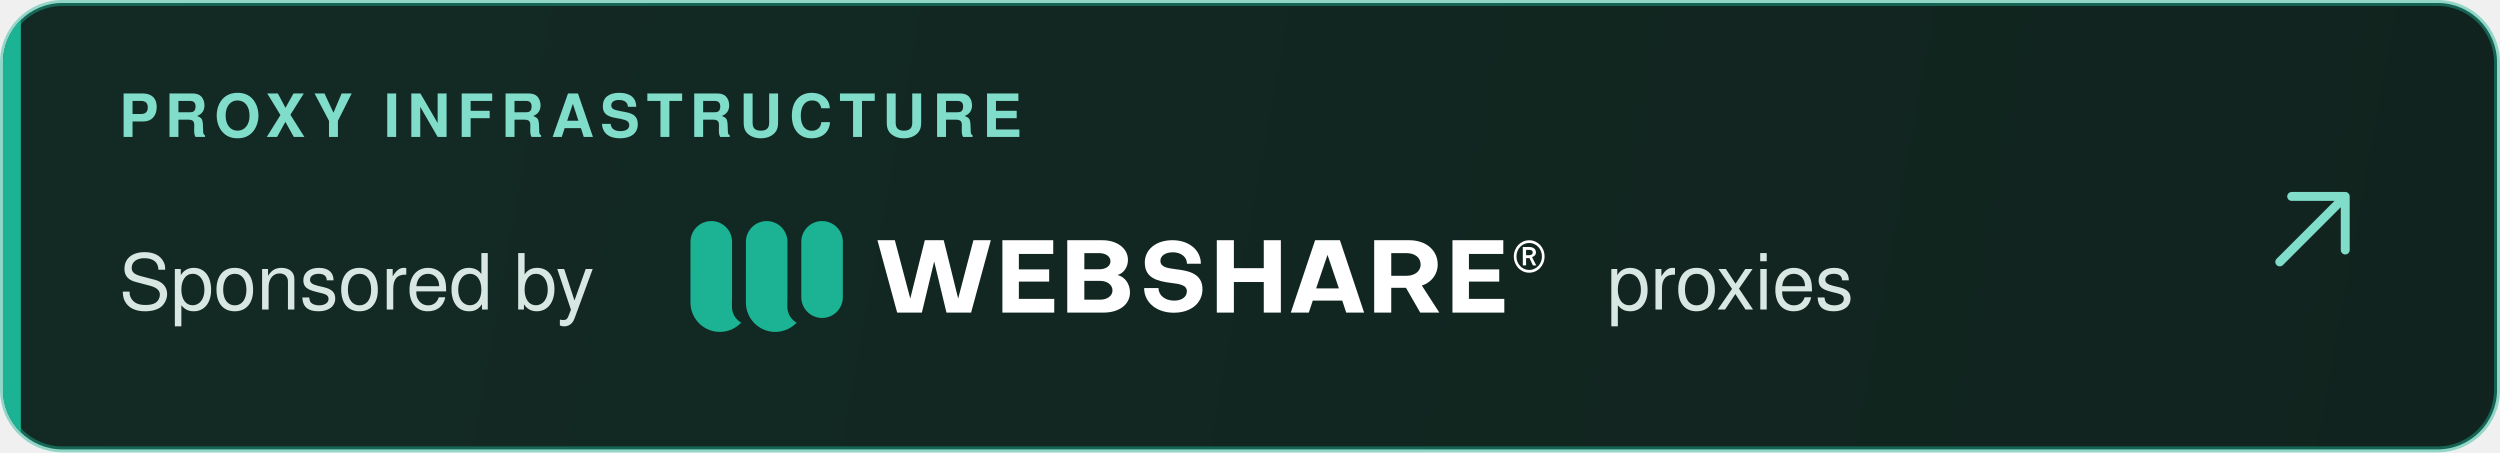
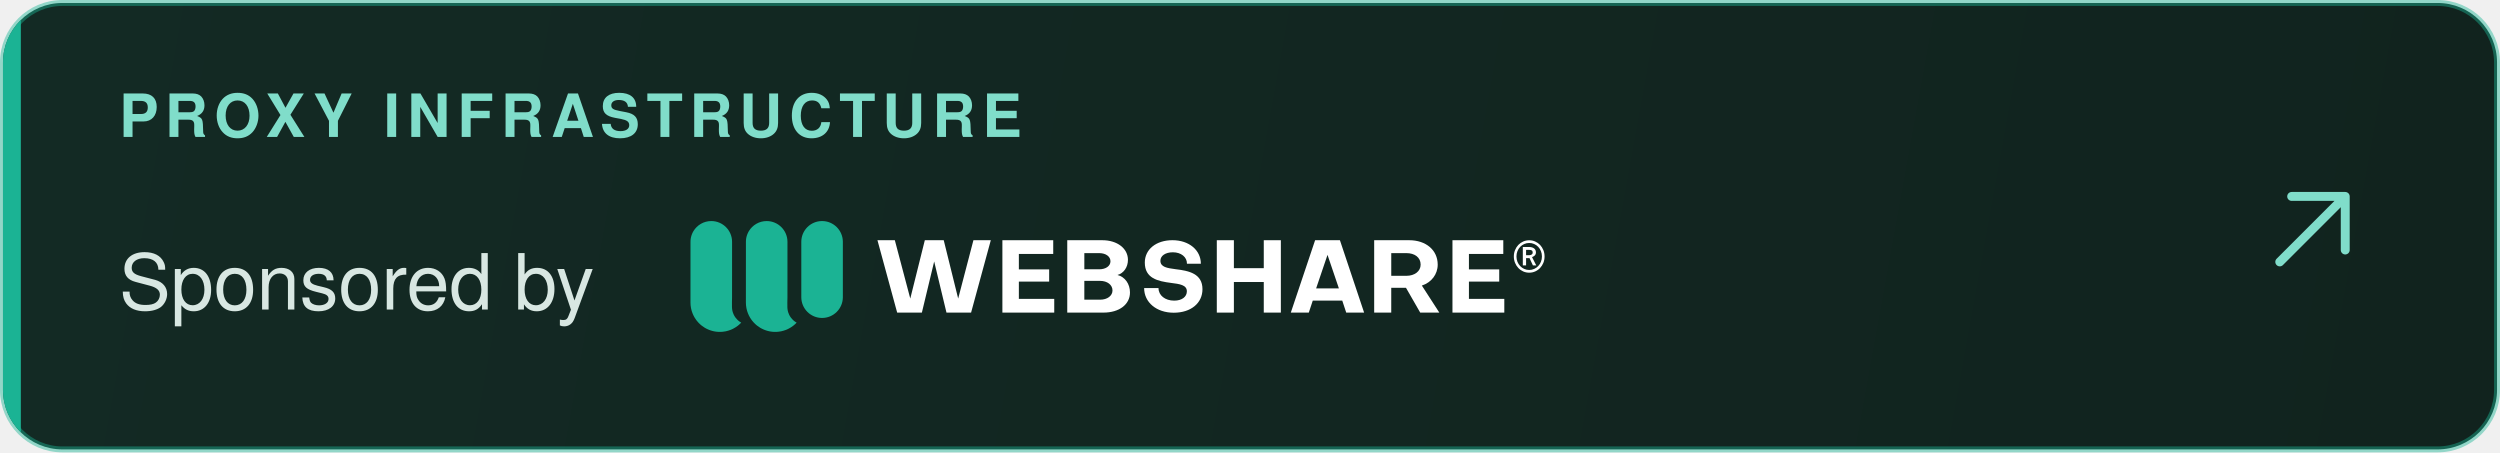
<svg xmlns="http://www.w3.org/2000/svg" width="420" height="76" viewBox="0 0 420 76" fill="none" role="img" aria-labelledby="title desc">
  <defs>
    <linearGradient id="background" x1="0" y1="0" x2="420" y2="76" gradientUnits="userSpaceOnUse">
      <stop stop-color="#132a24" />
      <stop offset="1" stop-color="#11231e" />
    </linearGradient>
    <clipPath id="rounded">
      <rect x="0.5" y="0.5" width="419" height="75" rx="10" />
    </clipPath>
  </defs>
  <rect x="0.5" y="0.5" width="419" height="75" rx="10" fill="url(#background)" stroke="#1bb394" stroke-opacity="0.44" />
  <path d="M2 1V75" stroke="#1bb394" stroke-width="3" clip-path="url(#rounded)" />
  <g font-family="-apple-system, BlinkMacSystemFont, 'Segoe UI', Helvetica, Arial, sans-serif">
    <text x="20" y="23" fill="#80ddca" font-size="10" font-weight="700" letter-spacing="1.2">PROXY INFRASTRUCTURE</text>
    <text x="20" y="52" fill="#d8e7e2" font-size="13" font-weight="500">Sponsored by</text>
-     <text x="270" y="52" fill="#d8e7e2" font-size="13" font-weight="500">proxies</text>
  </g>
  <g transform="translate(116 35) scale(0.63)">
    <path d="M13.527 30.481C13.523 30.485 13.517 30.491 13.513 30.495C13.503 30.506 13.495 30.514 13.486 30.524C13.397 30.617 13.31 30.704 13.219 30.791C13.215 30.795 13.207 30.801 13.203 30.805C13.13 30.874 13.057 30.942 12.983 31.005C12.968 31.019 12.954 31.032 12.94 31.042C12.912 31.068 12.881 31.092 12.851 31.119C12.786 31.175 12.72 31.228 12.651 31.28C12.645 31.285 12.637 31.291 12.633 31.297C12.594 31.325 12.556 31.355 12.517 31.386C12.412 31.463 12.305 31.54 12.195 31.616C12.113 31.673 12.025 31.728 11.938 31.78C11.758 31.894 11.574 31.999 11.384 32.094C11.327 32.124 11.273 32.153 11.214 32.179C11.157 32.207 11.101 32.231 11.042 32.258C11.032 32.262 11.024 32.268 11.014 32.272C10.965 32.292 10.917 32.316 10.868 32.335C10.809 32.361 10.751 32.383 10.692 32.407C10.295 32.563 9.887 32.689 9.462 32.778C9.405 32.79 9.348 32.8 9.294 32.81C9.075 32.853 8.857 32.885 8.634 32.907C8.571 32.913 8.509 32.919 8.446 32.923C8.434 32.925 8.42 32.926 8.408 32.926C8.296 32.936 8.185 32.942 8.072 32.944C7.991 32.946 7.908 32.948 7.823 32.948C7.709 32.948 7.596 32.946 7.485 32.942C7.396 32.938 7.309 32.932 7.222 32.926C7.123 32.919 7.021 32.909 6.924 32.897C6.839 32.887 6.752 32.877 6.667 32.863C6.526 32.843 6.386 32.818 6.246 32.79C6.155 32.772 6.066 32.749 5.977 32.727C5.941 32.721 5.902 32.711 5.868 32.701C5.775 32.679 5.684 32.652 5.595 32.624C5.5 32.596 5.407 32.565 5.314 32.535C5.299 32.531 5.287 32.525 5.275 32.521C5.176 32.486 5.079 32.452 4.982 32.414C4.966 32.407 4.949 32.399 4.933 32.393C4.838 32.357 4.745 32.316 4.652 32.276C4.551 32.231 4.45 32.185 4.35 32.134C4.245 32.084 4.144 32.029 4.041 31.974C3.948 31.924 3.857 31.869 3.77 31.817C3.501 31.655 3.242 31.473 2.993 31.278C2.964 31.258 2.938 31.234 2.908 31.212C2.861 31.175 2.817 31.137 2.774 31.1C2.73 31.062 2.683 31.023 2.643 30.985C2.582 30.934 2.525 30.88 2.467 30.825C2.181 30.556 1.914 30.267 1.673 29.957C1.625 29.896 1.576 29.834 1.53 29.769C1.39 29.581 1.261 29.384 1.137 29.184C0.68 28.429 0.346 27.594 0.162 26.703C0.15 26.641 0.136 26.576 0.125 26.513C0.042 26.064 0 25.601 0 25.127L0.006 9.034V8.933C0.006 8.79 0.01 8.648 0.022 8.506C0.026 8.439 0.034 8.375 0.04 8.306C0.04 8.288 0.042 8.271 0.045 8.255C0.051 8.199 0.059 8.146 0.067 8.091C0.081 7.994 0.099 7.899 0.117 7.806C0.138 7.713 0.16 7.62 0.184 7.527C0.206 7.434 0.235 7.343 0.263 7.254C0.291 7.165 0.322 7.08 0.354 6.997C0.358 6.981 0.364 6.966 0.37 6.952C0.391 6.894 0.415 6.837 0.439 6.778C0.467 6.713 0.496 6.651 0.524 6.588C0.544 6.539 0.569 6.493 0.593 6.446C0.619 6.39 0.645 6.337 0.676 6.284C0.714 6.212 0.757 6.141 0.799 6.068C1.775 4.463 3.537 3.391 5.548 3.391C8.61 3.391 11.093 5.874 11.093 8.933L11.089 18.011V18.021L11.087 23.788C11.087 24.587 11.024 25.421 11.066 26.218C11.064 26.234 11.064 26.252 11.064 26.268C11.064 26.357 11.066 26.446 11.075 26.533C11.079 26.614 11.085 26.695 11.093 26.776C11.109 26.938 11.133 27.096 11.165 27.254C11.178 27.31 11.188 27.365 11.204 27.422C11.23 27.529 11.257 27.632 11.293 27.737C11.297 27.758 11.305 27.78 11.313 27.802C11.374 27.982 11.445 28.16 11.526 28.33C11.546 28.377 11.57 28.423 11.592 28.468C11.598 28.484 11.607 28.498 11.619 28.514C11.645 28.565 11.669 28.613 11.7 28.662C11.716 28.695 11.734 28.727 11.756 28.759C11.787 28.808 11.817 28.856 11.847 28.903C11.854 28.913 11.862 28.923 11.868 28.935C11.9 28.984 11.93 29.028 11.965 29.075C11.987 29.109 12.011 29.142 12.038 29.174C12.173 29.352 12.319 29.52 12.477 29.678C12.511 29.712 12.546 29.747 12.584 29.779C12.616 29.811 12.649 29.842 12.681 29.87C12.695 29.886 12.711 29.901 12.728 29.913C12.764 29.945 12.8 29.975 12.839 30.008C12.883 30.044 12.93 30.081 12.976 30.115C13.033 30.16 13.09 30.2 13.149 30.24C13.268 30.327 13.395 30.406 13.527 30.481Z" fill="#1BB394" />
    <path d="M28.304 30.481C28.3 30.485 28.294 30.491 28.29 30.495C28.28 30.506 28.272 30.514 28.264 30.524C28.175 30.617 28.088 30.704 27.997 30.791C27.993 30.795 27.985 30.801 27.981 30.805C27.908 30.874 27.835 30.943 27.76 31.006C27.746 31.02 27.732 31.032 27.718 31.042C27.689 31.068 27.659 31.093 27.628 31.119C27.564 31.175 27.497 31.228 27.428 31.281C27.422 31.285 27.414 31.291 27.41 31.297C27.372 31.325 27.333 31.355 27.295 31.386C27.189 31.463 27.082 31.54 26.973 31.616C26.89 31.673 26.803 31.728 26.716 31.78C26.536 31.894 26.352 31.999 26.162 32.094C26.105 32.124 26.05 32.153 25.992 32.179C25.935 32.207 25.878 32.232 25.82 32.258C25.809 32.262 25.801 32.268 25.791 32.272C25.743 32.292 25.694 32.317 25.645 32.335C25.587 32.361 25.528 32.383 25.47 32.408C25.073 32.563 24.664 32.689 24.239 32.778C24.183 32.79 24.126 32.8 24.071 32.81C23.853 32.853 23.634 32.885 23.412 32.907C23.349 32.914 23.286 32.92 23.223 32.924C23.211 32.926 23.197 32.926 23.185 32.926C23.074 32.936 22.962 32.942 22.849 32.944C22.768 32.946 22.685 32.948 22.6 32.948C22.487 32.948 22.374 32.946 22.262 32.942C22.173 32.938 22.086 32.932 21.999 32.926C21.9 32.92 21.799 32.91 21.702 32.897C21.617 32.887 21.53 32.877 21.445 32.863C21.303 32.843 21.163 32.819 21.024 32.79C20.933 32.772 20.844 32.75 20.755 32.727C20.718 32.721 20.68 32.711 20.645 32.701C20.552 32.679 20.461 32.653 20.372 32.624C20.277 32.596 20.184 32.566 20.091 32.535C20.077 32.531 20.065 32.525 20.053 32.521C19.953 32.487 19.856 32.452 19.759 32.414C19.743 32.408 19.727 32.4 19.711 32.394C19.616 32.357 19.523 32.317 19.429 32.276C19.328 32.232 19.227 32.185 19.128 32.135C19.023 32.084 18.922 32.029 18.818 31.975C18.725 31.924 18.634 31.869 18.547 31.817C18.278 31.655 18.019 31.473 17.77 31.279C17.742 31.258 17.715 31.234 17.685 31.212C17.639 31.175 17.594 31.137 17.552 31.101C17.507 31.062 17.461 31.024 17.42 30.985C17.359 30.935 17.303 30.88 17.244 30.825C16.959 30.556 16.692 30.267 16.451 29.957C16.402 29.897 16.354 29.834 16.307 29.769C16.168 29.581 16.038 29.385 15.915 29.184C15.457 28.43 15.123 27.594 14.939 26.703C14.927 26.641 14.913 26.576 14.903 26.513C14.82 26.064 14.777 25.601 14.777 25.127L14.784 9.035V8.933C14.784 8.79 14.788 8.648 14.8 8.506C14.804 8.44 14.812 8.375 14.818 8.306C14.818 8.288 14.82 8.272 14.822 8.255C14.828 8.199 14.836 8.146 14.844 8.092C14.858 7.994 14.877 7.899 14.895 7.806C14.915 7.713 14.937 7.62 14.962 7.527C14.984 7.434 15.012 7.343 15.04 7.254C15.069 7.165 15.099 7.08 15.132 6.997C15.136 6.981 15.142 6.967 15.148 6.952C15.168 6.894 15.192 6.837 15.217 6.778C15.245 6.714 15.273 6.651 15.302 6.588C15.322 6.54 15.346 6.493 15.37 6.447C15.397 6.39 15.423 6.337 15.453 6.285C15.492 6.212 15.534 6.141 15.577 6.068C16.546 4.466 18.308 3.393 20.32 3.393C23.381 3.393 25.864 5.876 25.864 8.935L25.86 18.013V18.023L25.858 23.79C25.858 24.589 25.795 25.423 25.838 26.22C25.836 26.236 25.836 26.254 25.836 26.27C25.836 26.36 25.838 26.449 25.846 26.536C25.85 26.616 25.856 26.698 25.864 26.778C25.88 26.94 25.904 27.098 25.937 27.256C25.949 27.313 25.959 27.367 25.975 27.424C26.002 27.531 26.028 27.634 26.064 27.74C26.068 27.76 26.076 27.782 26.085 27.804C26.145 27.984 26.216 28.163 26.297 28.332C26.317 28.379 26.342 28.425 26.364 28.47C26.37 28.486 26.378 28.5 26.39 28.517C26.416 28.567 26.441 28.616 26.471 28.664C26.487 28.697 26.506 28.729 26.528 28.761C26.558 28.81 26.588 28.858 26.619 28.905C26.625 28.915 26.633 28.925 26.639 28.938C26.671 28.986 26.702 29.03 26.736 29.077C26.758 29.111 26.783 29.144 26.809 29.176C26.945 29.354 27.09 29.522 27.248 29.68C27.282 29.715 27.317 29.749 27.355 29.781C27.388 29.814 27.42 29.844 27.453 29.872C27.467 29.889 27.483 29.903 27.499 29.915C27.535 29.947 27.572 29.977 27.61 30.01C27.655 30.046 27.701 30.083 27.748 30.117C27.805 30.162 27.861 30.202 27.92 30.243C28.045 30.328 28.173 30.407 28.304 30.481Z" fill="#1BB394" />
    <path d="M35.093 29.233C32.034 29.233 29.553 26.752 29.553 23.692V8.931C29.553 5.872 32.034 3.391 35.093 3.391C38.153 3.391 40.633 5.872 40.633 8.931V23.69C40.633 26.752 38.153 29.233 35.093 29.233Z" fill="#1BB394" />
    <path d="M128.868 27.837C124.274 27.837 120.976 25.07 120.976 21.264H124.808C124.808 23.219 126.559 24.613 128.995 24.613C131.075 24.613 132.37 23.573 132.37 22.126C132.37 20.427 130.416 20.172 128.184 19.892C124.606 19.435 121.154 18.674 121.154 14.461C121.154 10.935 124.173 8.498 128.538 8.498C132.927 8.498 136.1 11.137 136.1 14.765H132.395C132.421 12.988 130.822 11.72 128.639 11.72C126.634 11.72 125.314 12.659 125.314 13.978C125.314 15.678 127.115 15.932 129.4 16.236C132.9 16.643 136.531 17.404 136.531 21.564C136.531 25.275 133.461 27.837 128.868 27.837Z" fill="white" />
    <path d="M71.385 24.063L75.452 8.502H80.088L74.829 27.804H68.266L64.987 14.168L61.706 27.804H55.118L49.859 8.502H54.495L58.614 24.063L62.492 8.502H67.534L71.385 24.063Z" fill="white" />
    <path d="M87.568 24.146H97.004V27.806H83.177V8.502H96.733V12.163H87.568V16.283H95.648V19.537H87.568V24.146Z" fill="white" />
    <path d="M100.474 27.804V8.502H109.827C113.839 8.502 116.658 10.726 116.658 13.735C116.658 15.714 115.519 17.315 113.866 17.774C115.845 18.262 117.2 20.133 117.2 22.436C117.2 25.662 114.299 27.804 110.152 27.804H100.474ZM105.029 11.946V16.256H109.015C110.749 16.256 111.998 15.388 111.998 14.116C111.998 12.843 110.751 11.946 109.015 11.946H105.029V11.946ZM109.23 19.346H105.027V24.362H109.23C111.154 24.362 112.538 23.332 112.538 21.896C112.538 20.404 111.154 19.346 109.23 19.346Z" fill="white" />
    <path d="M140.353 27.804V8.502H144.908V15.957H152.878V8.502H157.433V27.804H152.878V19.646H144.908V27.806H140.353V27.804Z" fill="white" />
    <path d="M164.887 27.804H160.09L166.569 8.502H173.184L179.637 27.804H174.865L173.807 24.605H165.946L164.887 27.804ZM166.84 21.354H172.912L169.875 12.408L166.84 21.354Z" fill="white" />
    <path d="M186.875 27.804H182.32V8.502H191.672C196.146 8.502 199.262 11.159 199.262 15.01C199.262 17.612 197.555 19.781 195.033 20.595L199.695 27.806H194.598L190.802 21.192H186.871V27.804H186.875ZM186.875 11.946V17.992H190.942C193.083 17.992 194.71 16.799 194.71 15.01C194.71 13.057 193.083 11.946 190.942 11.946H186.875Z" fill="white" />
    <path d="M207.587 24.146H217.022V27.806H203.196V8.502H216.751V12.163H207.587V16.283H215.667V19.537H207.587V24.146Z" fill="white" />
    <path d="M219.562 12.833C219.562 12.222 219.67 11.655 219.886 11.131C220.101 10.602 220.394 10.143 220.764 9.752C221.133 9.367 221.567 9.064 222.065 8.843C222.563 8.623 223.095 8.512 223.66 8.512C224.224 8.512 224.756 8.623 225.254 8.843C225.752 9.064 226.186 9.367 226.556 9.752C226.925 10.143 227.218 10.602 227.434 11.131C227.649 11.655 227.757 12.222 227.757 12.833C227.757 13.444 227.649 14.014 227.434 14.543C227.218 15.067 226.925 15.524 226.556 15.914C226.186 16.304 225.752 16.61 225.254 16.831C224.756 17.051 224.224 17.162 223.66 17.162C223.095 17.162 222.563 17.051 222.065 16.831C221.567 16.61 221.133 16.304 220.764 15.914C220.394 15.524 220.101 15.067 219.886 14.543C219.67 14.014 219.562 13.444 219.562 12.833ZM220.263 12.833C220.263 13.341 220.35 13.816 220.525 14.258C220.705 14.694 220.948 15.075 221.257 15.398C221.565 15.722 221.924 15.976 222.335 16.16C222.751 16.345 223.192 16.438 223.66 16.438C224.127 16.438 224.566 16.345 224.977 16.16C225.393 15.976 225.755 15.722 226.063 15.398C226.371 15.075 226.612 14.694 226.787 14.258C226.966 13.816 227.056 13.341 227.056 12.833C227.056 12.325 226.966 11.852 226.787 11.416C226.612 10.974 226.371 10.592 226.063 10.268C225.755 9.945 225.393 9.693 224.977 9.514C224.566 9.329 224.127 9.236 223.66 9.236C223.192 9.236 222.751 9.329 222.335 9.514C221.924 9.693 221.565 9.945 221.257 10.268C220.948 10.592 220.705 10.974 220.525 11.416C220.35 11.852 220.263 12.325 220.263 12.833ZM222.828 13.272V15.213H221.957V10.307H223.583C224.153 10.307 224.607 10.43 224.946 10.677C225.29 10.923 225.462 11.295 225.462 11.793C225.462 12.081 225.372 12.325 225.192 12.525C225.013 12.725 224.753 12.884 224.414 13.003L225.539 15.213H224.645L223.744 13.272H222.828ZM222.828 12.494H223.706C223.819 12.494 223.929 12.479 224.037 12.448C224.145 12.417 224.24 12.374 224.322 12.317C224.404 12.261 224.468 12.191 224.515 12.109C224.566 12.027 224.592 11.932 224.592 11.824C224.592 11.542 224.517 11.347 224.368 11.239C224.219 11.131 223.957 11.077 223.583 11.077H222.828V12.494Z" fill="white" />
  </g>
  <path d="M383 44L394 33M385 33H394V42" stroke="#80ddca" stroke-width="1.5" stroke-linecap="round" stroke-linejoin="round" />
</svg>
